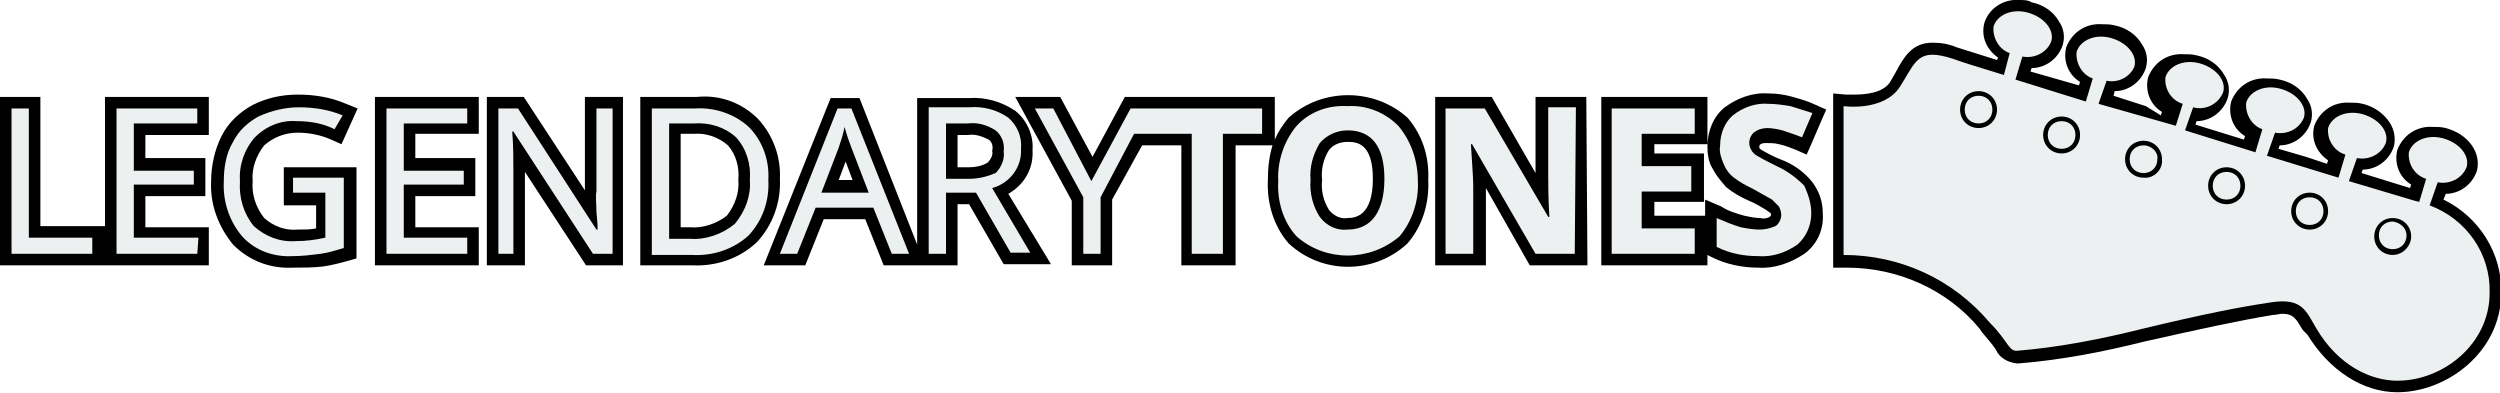
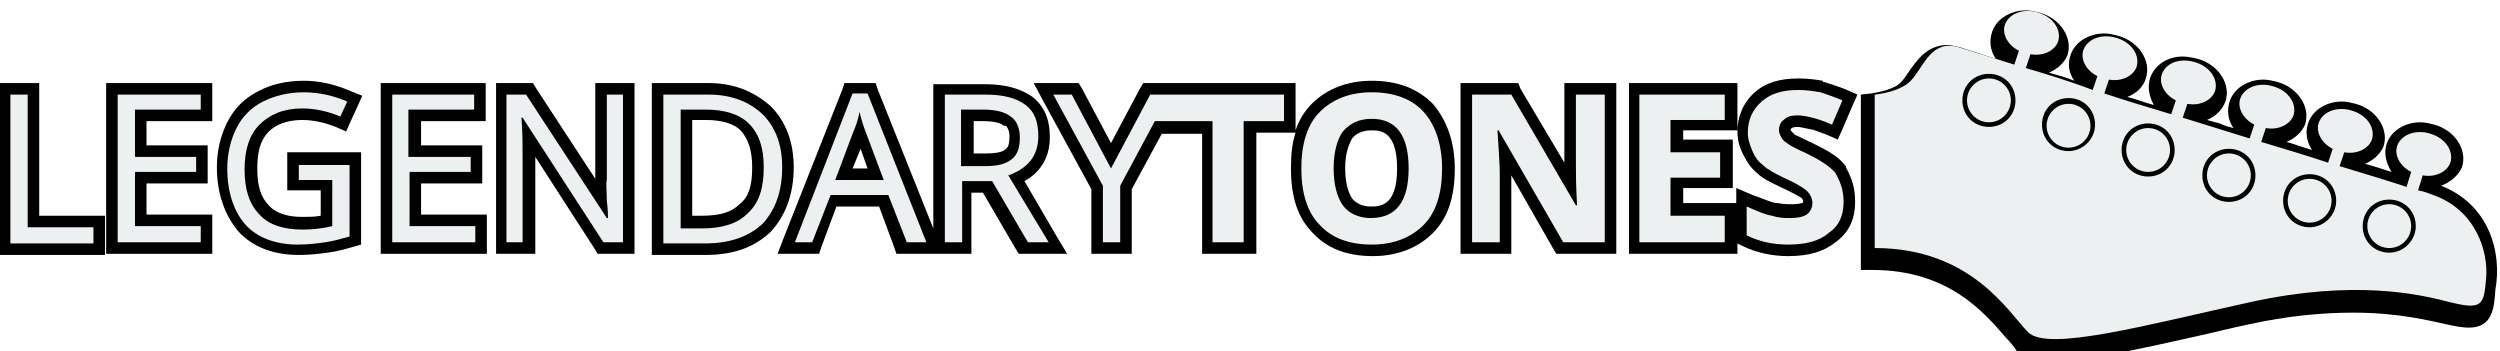
- <svg xmlns="http://www.w3.org/2000/svg" id="logo" viewBox="0 0 216.7 34">
-   <style>.st0{fill:#ECF0F1;}</style>
-   <path d="M137.5 8.4h-4.4V15l-3.8-6.6h-4.9V23h4.4v-6.7l3.8 6.7h5l-.1-14.6zM154.3 13.8c-.5-.2-1.1-.5-1.6-.8-.1-.1-.2-.1-.2-.2v-.1c0-.1 0-.1.1-.2.2-.1.3-.1.5-.1.4 0 .7 0 1.1.1.5.1 1 .3 1.5.5l.9.4.4-.9.9-2.1.4-.9-.9-.4c-.6-.3-1.3-.5-2-.7-.7-.2-1.4-.3-2.1-.3-1.4-.1-2.7.4-3.8 1.2-1 .8-1.5 2.1-1.5 3.4 0 .7.1 1.4.5 2 .3.6.7 1 1.1 1.5.6.5 1.3.9 2 1.2.5.2 1 .5 1.5.8.1.1.3.2.4.3v.1c0 .1 0 .1-.1.2-.2.1-.5.2-.8.1-.5 0-.9-.1-1.4-.2-.7-.2-1.4-.4-2-.8l-1.4-.6v1.4h-4.4v-1.2h4.3v-4.2h-4.3v-.8h4.6V8.4h-9.2V23h9.2v-.9l.4.2c1.2.6 2.6.9 4 .9 1.4.1 2.8-.4 4-1.2 1.1-.8 1.7-2.1 1.6-3.5 0-1-.3-1.9-.9-2.7-.7-.9-1.7-1.6-2.8-2zM18.1 11.7V8.4h-9v11.2H3.5V8.4H0V23h18.1v-3.3h-5.5V17h5.2v-3.3h-5.2v-2zM25.8 8.2c-1.4 0-2.7.3-3.9.9-1.1.6-2.1 1.5-2.7 2.7-.6 1.2-.9 2.6-.9 3.9-.1 2 .6 3.9 1.9 5.5 1.4 1.4 3.2 2.1 5.2 2 .9 0 1.7 0 2.6-.1.7-.1 1.5-.3 2.2-.5l.7-.2v-7.9h-6.3v3.3h2.8v2c-.5.1-1 .1-1.6.1-1.1.1-2.1-.3-2.9-1-.7-.9-1.1-2-1-3.2-.1-1.1.3-2.2 1-3.1.8-.7 1.8-1.1 2.9-1.1 1 0 2 .2 2.9.6l.9.4L31 9.4 30 9c-1.4-.6-2.8-.8-4.2-.8zM41.5 8.4h-9V23h9v-3.3H36V17h5.2v-3.3H36v-2.1h5.5V8.4zM54.1 8.4h-3.4v8.1l-5.3-8.1h-3.2V23h3.3v-8.1l5.3 8.1H54V8.4h.1zM60.4 8.4h-4.9V23H60c2.1.1 4.1-.6 5.6-2 1.4-1.5 2.1-3.5 2-5.5.1-1.9-.6-3.8-1.9-5.2-1.4-1.4-3.3-2.1-5.3-1.9zM59 11.6h1.1c1.1-.1 2.2.3 3 1 .7.8 1 1.9.9 3 .1 1.1-.3 2.2-1 3.1-.9.7-2.1 1.1-3.2 1H59v-8.1zM87.4 16.8c1.4-.8 2.2-2.2 2.1-3.8.1-1.3-.5-2.6-1.5-3.4-1.2-.8-2.6-1.2-4-1.1h-4.5v12.7l-5-12.7H72L66.2 23h3.6l1.6-4H75l1.6 4H83v-5.3h1l3 5.2h4.1l-3.7-6.1zm-14.7-1.2l.6-1.6.6 1.6h-1.2zm9.3 1.1zm3.6-2.6c-.5.3-1.1.4-1.6.4h-1v-2.8h.9c.6-.1 1.2.1 1.8.4.3.2.4.6.3 1 .1.3-.1.7-.4 1z" />
-   <path d="M122 10.2c-2.9-2.6-7.4-2.6-10.3 0-.5.6-.9 1.2-1.2 1.9V8.4h-13l-2.8 5.2-2.8-5.2H88l4.9 9V23h3.5v-5.7l2.6-4.7h3.4V23h4.7V12.6h3.2c-.3 1-.4 2-.4 3-.1 2 .5 4 1.8 5.5 2.9 2.7 7.4 2.7 10.3 0 1.3-1.5 1.9-3.5 1.8-5.5.1-2-.5-3.9-1.8-5.4zm-5.2 8.7c-.6.1-1.2-.2-1.6-.7-.5-.8-.7-1.7-.6-2.6-.1-.9.1-1.8.6-2.6.4-.5 1-.7 1.6-.7.7 0 2.2 0 2.2 3.2s-1.5 3.4-2.2 3.4z" />
-   <path class="st0" d="M136.5 22h-3.4l-5.5-9.5h-.1c.1 1.7.2 2.9.2 3.6V22h-2.4V9.4h3.4l5.5 9.4h.1c-.1-1.6-.1-2.8-.1-3.5v-6h2.4l-.1 12.7zM146.9 22h-7.2V9.4h7.2v2.2h-4.6v2.8h4.3v2.2h-4.3v3.2h4.6V22zM157 18.5c0 1-.4 2-1.2 2.7-1 .7-2.2 1.1-3.4 1-1.2 0-2.4-.2-3.6-.8v-2.5c.7.3 1.4.6 2.1.8.5.1 1.1.2 1.6.2s.9-.1 1.4-.3c.3-.2.5-.6.5-1 0-.2-.1-.5-.2-.7l-.6-.6c-.5-.3-1.1-.6-1.6-.9-.6-.3-1.2-.6-1.7-1-.4-.3-.7-.7-.9-1.2-.2-.5-.4-1-.3-1.6 0-1 .4-2 1.1-2.6.9-.7 2-1.1 3.1-1 .6 0 1.3.1 1.9.2.6.2 1.3.4 1.9.6l-.9 2.1c-.5-.2-1.1-.4-1.7-.6-.4-.1-.9-.2-1.3-.2s-.8.1-1.2.4c-.4.4-.5 1-.2 1.5.1.2.3.4.5.5.5.3 1.1.6 1.7.9.9.4 1.7 1 2.4 1.7.4.9.6 1.6.6 2.4z" />
-   <path d="M211.8 17.3l.2-.5c1.2 0 2.3-.8 2.7-2 .4-1.6-.8-3.2-2.7-3.7-.4-.1-.7-.1-1.1-.1-1.4-.1-2.6.7-3.1 2-.3 1.2.2 2.4 1.2 3l-.1.3-4.2-1.3.1-.3c1.2 0 2.3-.8 2.7-2 .2-.8 0-1.7-.6-2.4s-1.3-1.1-2.1-1.3c-.4-.1-.7-.1-1.1-.1-1.4-.1-2.6.7-3.1 2-.3 1.2.2 2.3 1.2 3l-.1.3-1.8-.6-2.4-.7.1-.3c1.2 0 2.3-.8 2.7-2 .2-.7.1-1.4-.3-2-.5-.9-1.4-1.5-2.4-1.7-.4-.1-.7-.1-1.1-.1-1.4-.1-2.6.7-3.1 2-.3 1.2.2 2.4 1.2 3l-.1.3-4.2-1.3.1-.3c1.2 0 2.3-.8 2.7-2 .2-.7.1-1.4-.3-2-.5-.9-1.4-1.5-2.4-1.7-.4-.1-.7-.1-1.1-.1-1.4-.1-2.6.7-3.1 2-.3 1.2.2 2.4 1.2 3l-.1.3-1.3-.8-2.8-.9.1-.4c1.2 0 2.3-.8 2.7-2 .2-.7.1-1.4-.3-2-.5-.9-1.4-1.5-2.4-1.7-.4-.1-.7-.1-1.1-.1-1.4-.1-2.6.7-3.1 2-.3 1.2.2 2.4 1.2 3l-.1.3-4.2-1.2.1-.3c1.2 0 2.3-.8 2.7-2 .2-.7.1-1.4-.3-2-.5-.9-1.4-1.5-2.4-1.7-.3-.2-.7-.2-1.1-.2-1.3-.1-2.6.7-3 2-.3 1.2.2 2.3 1.2 3l-.1.2-3.5-1.1c-.7-.3-1.4-.4-2.1-.4-1.8 0-2.5 1.3-3.2 2.6l-.4.7c-.6 1.1-2.3 1.2-3.2 1.2h-.7l-1.1-.1v15.1h1.2c4.4 0 8.7 1.9 11.5 5.3l.2.3c.4.5.8.9 1.2 1.5.3.7 1 1.1 1.8 1.2h.2c3.7-.3 7.3-1 10.9-1.9 4.9-1.1 8.1-1.8 11.1-2.3.3 0 .6-.1.8-.1 1 0 1.2.4 1.8 1.4l.4.4c1.9 3.1 4.8 5 7.8 5 4.3 0 9-3.5 9-8.6.1-3.4-1.9-6.6-5-8.1z" />
-   <path class="st0" d="M99.2 9.4H98l-3.4 6.3-3.3-6.3h-1.6l4.2 7.7V22h1.5v-4.9l2.9-5.5h5V22h2.7V11.6h3.4V9.4zM121.2 10.9c-1.2-1.2-2.8-1.8-4.4-1.7-1.7-.1-3.3.5-4.4 1.7-1.1 1.3-1.7 3.1-1.6 4.8-.1 1.7.4 3.5 1.6 4.8 2.5 2.2 6.3 2.2 8.9 0 1.1-1.3 1.7-3.1 1.6-4.8 0-1.8-.6-3.5-1.7-4.8zm-4.4 9c-.9.1-1.8-.3-2.4-1.1-.6-.9-.9-2.1-.8-3.2-.1-1.1.2-2.2.8-3.2.6-.7 1.5-1.1 2.4-1.1 2.1 0 3.2 1.4 3.2 4.2s-1.1 4.4-3.2 4.4zM77.3 22l-1.6-4h-5l-1.6 4h-1.5l5-12.6h1.2l5 12.6h-1.5zm-2-5.3l-1.5-3.9c-.2-.5-.4-1.1-.6-1.8-.1.6-.3 1.2-.5 1.8l-1.5 3.9h4.1zM86 16.3c1.5-.4 2.6-1.8 2.5-3.4.1-1-.3-2-1.1-2.7-1-.7-2.2-1-3.4-.9h-3.5V22H82v-5.3h2.6l3 5.2h1.7L86 16.3zm-2-.8h-2v-4.8h1.9c.8-.1 1.6.1 2.4.6.5.4.8 1.1.7 1.8.1.7-.2 1.4-.7 1.9-.7.3-1.5.5-2.3.5zM66.6 15.6c.1 1.8-.5 3.5-1.7 4.8-1.3 1.2-3.1 1.8-4.9 1.7h-3.5V9.4h3.8c1.7-.1 3.4.5 4.6 1.6 1.2 1.2 1.8 2.9 1.7 4.6zm-1.6 0c.1-1.4-.3-2.7-1.2-3.7-1-.9-2.3-1.3-3.7-1.2H58v10h1.8c1.4.1 2.8-.4 3.9-1.3.9-1.1 1.4-2.4 1.3-3.8zM40.5 22h-7V9.4h7v1.3H35v4.1h5.2V16H35v4.6h5.5V22zM53.1 22h-1.7l-6.9-10.6h-.1c.1 1.2.1 2.4.1 3.4V22h-1.3V9.4h1.7l6.8 10.5h.1c0-.2 0-.6-.1-1.5 0-.8-.1-1.4 0-1.8V9.4h1.4V22zM1 22V9.4h1.5v11.2H8V22H1zM17.1 22h-7V9.4h7v1.3h-5.5v4.1h5.2V16h-5.2v4.6h5.6l-.1 1.4zM25.5 15.4h4.3v6.1c-.7.2-1.3.4-2 .5-.8.1-1.6.2-2.4.2-1.7.1-3.3-.5-4.4-1.7-1.1-1.3-1.7-3-1.6-4.8 0-1.2.2-2.4.8-3.4.5-1 1.3-1.7 2.2-2.2 1.1-.5 2.3-.8 3.5-.8 1.3 0 2.6.2 3.8.7l-.7 1.2c-1-.5-2.1-.7-3.3-.7-1.3-.1-2.6.4-3.6 1.4-.9 1-1.4 2.4-1.3 3.8-.1 1.4.3 2.8 1.2 3.9 1 .9 2.3 1.4 3.6 1.3.9 0 1.7-.1 2.6-.3v-3.9h-2.8v-1.3h.1zM210.6 17.8l.7-2c1 .2 2.1-.3 2.5-1.3.3-1-.6-2.1-2-2.5s-2.7.2-3 1.2c-.1 1 .5 2 1.5 2.3l-.6 2-.4-.1-5.7-1.7.7-2c1 .2 2.1-.3 2.5-1.3.3-1-.6-2.1-2-2.5s-2.7.2-3 1.2c-.1 1 .5 2 1.5 2.3l-.6 2-6.2-1.9.7-2c1 .2 2.1-.3 2.5-1.3.3-1-.6-2.1-2-2.5s-2.7.2-3 1.2c-.1 1 .5 2 1.4 2.3l-.6 2-6.1-1.9.7-2c1.1.3 2.2-.3 2.6-1.3.3-1-.6-2.1-2-2.5s-2.7.2-3 1.2c-.1 1 .5 2 1.5 2.3l-.6 1.9-6.7-1.9.7-2c1 .2 2-.3 2.4-1.2.3-1-.6-2.1-2-2.5s-2.7.2-3 1.2c-.1 1 .5 2 1.4 2.3l-.6 2-6.1-1.9.6-2c1 .2 2.1-.3 2.5-1.3.3-1-.6-2.1-2-2.5s-2.7.2-3 1.2c-.1 1 .5 2 1.4 2.3l-.5 1.9c-2.3-.7-3.9-1.2-4.4-1.4-3.1-1-3.2.2-4.6 2.4s-4.9 1.7-4.9 1.7v12.9c4.9 0 9.5 2.1 12.7 5.9 1.6 1.6 1.6 2.5 2.4 2.4 3.6-.3 7.2-1 10.8-1.9 5.4-1.3 8.5-1.9 11.2-2.3s3 .8 3.9 2.3c1.9 3.2 4.7 4.5 7 4.5 4 0 8-3.2 8-7.6.1-3.4-2-6.4-5.2-7.6zm-39.1-6.7c-.9 0-1.6-.7-1.6-1.6 0-.9.7-1.6 1.6-1.6.9 0 1.6.7 1.6 1.6 0 .9-.7 1.6-1.6 1.6zm7.2 2.2c-.9 0-1.6-.7-1.6-1.6 0-.9.7-1.6 1.6-1.6.9 0 1.6.7 1.6 1.6 0 .9-.7 1.6-1.6 1.6zm7.1 2.1c-.9 0-1.6-.7-1.6-1.6 0-.9.7-1.6 1.6-1.6.9 0 1.6.7 1.6 1.6.1.9-.7 1.7-1.6 1.6zm7.2 2.3c-.9 0-1.6-.7-1.6-1.6 0-.9.7-1.6 1.6-1.6.9 0 1.6.7 1.6 1.6 0 .9-.7 1.6-1.6 1.6zm7.2 2.2c-.9 0-1.6-.7-1.6-1.6 0-.9.7-1.6 1.6-1.6.9 0 1.6.7 1.6 1.6 0 .9-.7 1.6-1.6 1.6zm7.2 2.2c-.9 0-1.6-.7-1.6-1.6s.7-1.6 1.6-1.6c.9 0 1.6.7 1.6 1.6 0 .8-.7 1.6-1.6 1.6zM171.5 8.3c-.7 0-1.2.5-1.2 1.2s.5 1.2 1.2 1.2 1.2-.5 1.2-1.2-.5-1.2-1.2-1.2zm7.2 2.2c-.7 0-1.2.5-1.2 1.2s.5 1.2 1.2 1.2 1.2-.5 1.2-1.2-.5-1.2-1.2-1.2c0 0 0-.1 0 0zm7.1 2.1c-.7 0-1.2.5-1.2 1.2s.5 1.2 1.2 1.2 1.2-.5 1.2-1.2c.1-.6-.5-1.2-1.2-1.2zm7.2 2.3c-.7 0-1.2.5-1.2 1.2s.5 1.2 1.2 1.2 1.2-.5 1.2-1.2-.5-1.2-1.2-1.2zm7.2 2.2c-.7 0-1.2.5-1.2 1.2s.5 1.2 1.2 1.2 1.2-.5 1.2-1.2-.5-1.2-1.2-1.2zm7.2 2.1c-.7 0-1.2.5-1.2 1.2s.5 1.2 1.2 1.2 1.2-.5 1.2-1.2c0-.6-.5-1.1-1.2-1.2z" />
+ <svg xmlns="http://www.w3.org/2000/svg" version="1.1" id="Layer_1" x="0px" y="0px" viewBox="0 0 216.7 30.4" style="enable-background:new 0 0 216.7 30.4;" xml:space="preserve">
+   <style type="text/css">
+ 	.st0{fill:#ECF0F1;}
+ </style>
+   <g>
+     <path d="M52.6,7.2h-1v1v7.3c0,0,0,0,0,0l-5.1-7.8l-0.3-0.5h-0.5h-1.7h-1v1V21v1h1h1.4h1v-1v-7.3c0,0,0-0.1,0-0.1l5.1,7.9l0.3,0.5   h0.5H54h1v-1V8.2v-1h-1H52.6z" />
+     <polygon points="36.5,18.6 36.5,15.9 40.8,15.9 41.8,15.9 41.8,14.9 41.8,13.6 41.8,12.6 40.8,12.6 36.5,12.6 36.5,10.5 41.1,10.5    42.1,10.5 42.1,9.5 42.1,8.2 42.1,7.2 41.1,7.2 34,7.2 33,7.2 33,8.2 33,21 33,22 34,22 41.1,22 41.2,22 42.2,22 42.2,21    42.2,19.6 42.2,18.6 41.2,18.6  " />
+     <path d="M118.9,7c-2.1,0-3.9,0.7-5.2,2c-0.6,0.6-1.1,1.4-1.4,2.3v-0.8V8.2v-1h-1H99.7h-0.6l-0.3,0.5l-2.5,4.7l-2.5-4.7l-0.3-0.5   h-0.6h-1.6h-1.7l0.8,1.5l4.2,7.7V21v1h1h1.5h1v-1v-4.6l2.6-4.8h3.5V21v1h1h2.7h1v-1v-9.5h2.5h0.9c-0.3,0.9-0.4,1.9-0.4,3.1   c0,2.5,0.6,4.3,1.9,5.6c1.2,1.3,2.9,2,5.2,2c2.1,0,3.9-0.7,5.2-2c1.3-1.3,1.9-3.1,1.9-5.6c0-2.3-0.7-4.2-1.9-5.6   C122.9,7.7,121.2,7,118.9,7z M116.6,14.6c0-1.5,0.4-2.2,0.6-2.6c0.4-0.5,1-0.7,1.7-0.7c0.7,0,2.2,0,2.2,3.3s-1.5,3.3-2.3,3.3   c-0.7,0-1.3-0.3-1.6-0.7C117,16.9,116.6,16.1,116.6,14.6z" />
+     <path d="M26.2,10.4c0.9,0,1.9,0.2,2.9,0.6l0.9,0.4l0.4-0.9L31,9.2l0.4-0.9l-1-0.4C29,7.3,27.7,7,26.3,7c-1.4,0-2.8,0.3-3.9,0.9   c-1.2,0.6-2.1,1.5-2.7,2.7c-0.6,1.2-0.9,2.5-0.9,3.9c0,2.3,0.7,4.2,1.9,5.6c1.2,1.3,3,2,5.2,2c0.9,0,1.8-0.1,2.5-0.2   c0.8-0.1,1.5-0.3,2.2-0.5l0.7-0.2v-0.8v-6.2v-1h-1h-4.4h-1v1v1.3v1h1h1.9v2.2c-0.5,0.1-1,0.1-1.6,0.1c-1,0-2.2-0.2-2.9-1l0,0l0,0   c-0.7-0.7-1-1.7-1-3.2s0.3-2.5,1-3.2C23.9,10.8,24.9,10.4,26.2,10.4z" />
+     <polygon points="3.4,18.7 3.4,8.2 3.4,7.2 2.4,7.2 0.9,7.2 -0.1,7.2 -0.1,8.2 -0.1,21 -0.1,21.1 -0.1,22.1 0.9,22.1 8.1,22.1    9.1,22.1 9.1,21.1 9.1,19.7 9.1,18.7 8.1,18.7  " />
+     <polygon points="10.2,7.2 9.2,7.2 9.2,8.2 9.2,21 9.2,22 10.2,22 17.4,22 18.4,22 18.4,21 18.4,19.6 18.4,18.6 17.4,18.6    12.7,18.6 12.7,15.9 17,15.9 18,15.9 18,14.9 18,13.6 18,12.6 17,12.6 12.7,12.6 12.7,10.5 17.4,10.5 18.4,10.5 18.4,9.5 18.4,8.2    18.4,7.2 17.4,7.2  " />
+     <path d="M66.8,9.2c-1.5-1.3-3.2-2-5.4-2h-3.9h-1v1v12.9v1h1h3.6c2.4,0,4.2-0.6,5.7-2l0,0l0,0c1.3-1.4,2-3.3,2-5.6   C68.8,12.3,68.1,10.5,66.8,9.2z M65.2,14.5c0,1.6-0.3,2.6-1.1,3.2l0,0l0,0c-0.7,0.7-1.7,1-3.3,1H60v-8.3h1.2c1.3,0,2.4,0.3,3,0.9   C64.9,12.1,65.2,13.1,65.2,14.5z" />
+     <path d="M155.2,11.2L155.2,11.2c0.1-0.1,0.2-0.2,0.6-0.2c0.2,0,0.6,0.1,1.1,0.2c0.2,0,0.7,0.2,1.5,0.5l0.9,0.4l0.4-0.9l0.9-2.1   l0.4-0.9l-0.9-0.4c-0.7-0.3-1.4-0.5-2-0.7l-0.1,0L158,7c-0.6-0.1-1.3-0.2-2.1-0.2c-1.7,0-2.9,0.4-3.8,1.2c-1,0.9-1.5,2.1-1.5,3.4   c0,0.8,0.2,1.4,0.5,2c0.3,0.6,0.7,1.2,1.2,1.6c0.5,0.5,1.2,0.8,2,1.2c0.7,0.3,1.2,0.6,1.6,0.8c0.2,0.1,0.3,0.2,0.3,0.2   c0.1,0.2,0.1,0.2,0.1,0.2c0,0.1,0,0.2-0.1,0.2c0,0-0.3,0.1-0.8,0.1c-0.5,0-0.8,0-1.3-0.1l-0.1,0l-0.1,0c-0.5-0.1-1.1-0.4-2-0.7   l-1.4-0.6v1.3h-0.9h-3.7v-1.3h3.3h1v-1v-2.2v-1h-1h-3.3v-0.8h3.7h1v-1V8.2v-1h-1h-7.4h-1v1V21v1h1h7.4h1v-0.9l0.4,0.2   c1.2,0.6,2.6,0.9,4,0.9c1.8,0,3.1-0.4,4.1-1.2c1.1-0.8,1.7-1.9,1.7-3.5c0-1.1-0.2-1.9-0.8-3l0-0.1l-0.1-0.1   c-0.6-0.8-1.6-1.3-2.8-1.9c-1.1-0.5-1.4-0.7-1.5-0.7l-0.1-0.1l-0.1-0.1c0,0,0,0-0.1-0.1C155.3,11.4,155.2,11.3,155.2,11.2   C155.2,11.3,155.2,11.2,155.2,11.2L155.2,11.2z" />
+     <polygon points="136.6,7.2 135.6,7.2 135.6,8.2 135.6,14.1 131.8,7.7 131.6,7.2 131,7.2 127.6,7.2 126.6,7.2 126.6,8.2 126.6,21    126.6,22 127.6,22 130,22 131,22 131,21 131,15.2 134.6,21.5 134.9,22 135.5,22 139,22 139.1,22 140.1,22 140.1,21 140.1,8.2    140.1,7.2 139.1,7.2  " />
+     <path d="M88.8,15.7c1.8-1,2.2-2.6,2.2-3.8c0-1.6-0.5-2.7-1.5-3.5c-1-0.7-2.3-1.1-4.1-1.1h-3.5h-1v1v11.5l-4.8-12l-0.2-0.6h-0.7   h-1.3h-0.7L73,7.8l-5.1,12.9L67.4,22h1.5h1.5H71l0.2-0.6l1.3-3.5h3.7l1.3,3.5l0.2,0.6h0.7h1.7h0.6h0.9h0.1h1.5h1v-1v-4.3h1l2.8,4.8   l0.3,0.5h0.6h1.8h1.8l-0.9-1.5L88.8,15.7z M84.3,10.5h0.9c1.1,0,1.6,0.2,1.8,0.4l0.1,0l0.1,0c0.1,0.1,0.3,0.4,0.3,0.9   c0,0.9-0.2,1-0.3,1.1c-0.2,0.2-0.6,0.4-1.7,0.4h-1.1V10.5z M75.2,14.6h-1.3l0.7-1.7L75.2,14.6z" />
+     <path d="M211.6,16.1c0.8-0.3,1.5-0.9,1.8-1.6l0,0l0,0c0.5-1.5-0.6-3.2-2.4-3.7c-0.4-0.1-0.8-0.2-1.2-0.2c-1.3,0-2.5,0.7-2.9,1.8   c-0.3,0.8-0.1,1.7,0.4,2.5c-0.7-0.2-1.5-0.5-2.3-0.7c0.7-0.3,1.3-0.8,1.6-1.5l0,0l0,0c0.5-1.5-0.6-3.2-2.4-3.7   c-0.4-0.1-0.8-0.2-1.2-0.2c-1.3,0-2.5,0.7-2.9,1.8c-0.3,0.8-0.2,1.6,0.3,2.4c-0.7-0.2-1.5-0.5-2.2-0.7c0.7-0.3,1.3-0.8,1.6-1.5l0,0   l0,0c0.5-1.5-0.6-3.2-2.4-3.7c-0.4-0.1-0.8-0.2-1.2-0.2c-1.3,0-2.5,0.7-2.9,1.8c-0.3,0.8-0.2,1.7,0.3,2.4c-0.4-0.1-0.8-0.2-1.2-0.4   c-0.4-0.1-0.7-0.2-1.1-0.3c0.7-0.3,1.3-0.8,1.6-1.6l0,0l0,0c0.5-1.5-0.6-3.2-2.4-3.7c-0.4-0.1-0.9-0.2-1.3-0.2   c-1.3,0-2.4,0.7-2.8,1.8c-0.3,0.8-0.1,1.7,0.3,2.4c-0.8-0.2-1.5-0.5-2.3-0.7c0.8-0.3,1.4-0.9,1.6-1.6l0,0l0,0   c0.5-1.5-0.6-3.2-2.4-3.7c-0.4-0.1-0.8-0.2-1.2-0.2c-1.3,0-2.5,0.7-2.9,1.8c-0.3,0.8-0.2,1.6,0.3,2.3c-0.7-0.3-1.5-0.5-2.2-0.7   c0.7-0.3,1.3-0.8,1.6-1.5l0,0l0,0c0.5-1.5-0.6-3.2-2.4-3.7c-0.4-0.1-0.8-0.2-1.2-0.2c-1.3,0-2.5,0.7-2.9,1.8   c-0.3,0.8-0.2,1.7,0.3,2.4c-1.9-0.6-3.1-1-3.1-1c-0.4-0.1-0.8-0.2-1.1-0.2c-1.8,0-2.7,1.4-3.4,2.4c-0.2,0.3-0.4,0.6-0.6,0.8l0,0   l0,0c-0.5,0.6-1.9,0.9-2.6,1l-0.9,0.1l0,0.9v13.3v1h1c6.6,0,9.7,3.7,11.6,5.9c0.4,0.4,0.7,0.8,0.9,1.1c0.6,0.6,1.6,0.9,3.1,0.9   c2.8,0,7.4-1,12.7-2.2c1.4-0.3,2.9-0.7,4.4-1c3.2-0.7,6.2-1,9-1c3.9,0,6.6,0.7,8,1c0.9,0.2,1.5,0.3,2,0.3c2.1,0,2.2-1.8,2.3-3.3   C216.9,21.8,215.7,17.7,211.6,16.1z M200.2,16.1c0.7,0,1.3,0.5,1.3,1.3c0,0.8-0.7,1.3-1.3,1.3c-0.7,0-1.3-0.5-1.3-1.3   S199.4,16.1,200.2,16.1z M207.1,18.3c0.7,0,1.3,0.5,1.3,1.3c0,0.6-0.5,1.3-1.3,1.3c-0.7,0-1.3-0.5-1.3-1.3   C205.8,18.9,206.3,18.3,207.1,18.3z M193.2,13.9c0.7,0,1.3,0.5,1.3,1.3s-0.5,1.3-1.3,1.3s-1.3-0.5-1.3-1.3S192.4,13.9,193.2,13.9z    M179.3,9.5c0.7,0,1.3,0.5,1.3,1.3c0,0.8-0.7,1.3-1.3,1.3c-0.7,0-1.3-0.5-1.3-1.3S178.6,9.5,179.3,9.5z M186.2,11.7   c0.7,0,1.3,0.5,1.3,1.3c0,0.7-0.5,1.3-1.3,1.3c-0.7,0-1.3-0.5-1.3-1.3C184.9,12.3,185.5,11.7,186.2,11.7z M173.7,8.7   c0,0.7-0.5,1.3-1.3,1.3s-1.3-0.5-1.3-1.3s0.5-1.3,1.3-1.3S173.7,8,173.7,8.7z" />
+   </g>
+   <g>
+     <g>
+       <path class="st0" d="M52.6,15.6c-0.1,0.3,0,0.9,0,1.8c0.1,0.8,0.1,1.3,0.1,1.5h-0.1l-7-10.7h-1.7V21h1.4v-7.3c0-1.1,0-2.2-0.1-3.5    h0.1l7,10.8H54V8.2h-1.4V15.6z" />
+     </g>
+     <g>
+       <polygon class="st0" points="35.5,14.9 40.8,14.9 40.8,13.6 35.4,13.6 35.4,9.5 41.1,9.5 41.1,8.2 34,8.2 34,21 41.1,21 41.2,21     41.2,19.6 35.5,19.6   " />
+     </g>
+     <g>
+       <path class="st0" d="M118.9,8c-1.9,0-3.4,0.6-4.5,1.7c-1.1,1.1-1.6,2.8-1.6,4.9s0.5,3.8,1.6,4.9c1,1.1,2.5,1.7,4.5,1.7    c1.9,0,3.4-0.6,4.5-1.7c1.1-1.1,1.6-2.8,1.6-4.9s-0.6-3.8-1.6-4.9C122.4,8.6,120.9,8,118.9,8z M118.8,18.9c-1,0-1.9-0.4-2.4-1.1    c-0.5-0.7-0.8-1.8-0.8-3.2s0.3-2.5,0.8-3.2c0.6-0.7,1.4-1.1,2.5-1.1c2.1,0,3.2,1.4,3.2,4.3S121,18.9,118.8,18.9z" />
+     </g>
+     <g>
+       <path class="st0" d="M25.9,15.6h2.9v4c-0.8,0.2-1.7,0.3-2.6,0.3c-1.6,0-2.9-0.4-3.7-1.3c-0.9-0.9-1.3-2.2-1.3-3.9    c0-1.7,0.4-3,1.3-3.9c0.9-0.9,2.1-1.4,3.7-1.4c1,0,2.1,0.2,3.3,0.7l0.6-1.3C28.9,8.3,27.7,8,26.3,8c-1.3,0-2.5,0.3-3.5,0.8    s-1.8,1.3-2.3,2.3c-0.5,1-0.8,2.2-0.8,3.5c0,2.1,0.6,3.8,1.6,4.9c1,1.1,2.6,1.7,4.5,1.7c0.9,0,1.7-0.1,2.4-0.2    c0.7-0.1,1.4-0.3,2.1-0.5v-6.2h-4.4V15.6z" />
+     </g>
+     <g>
+       <polygon class="st0" points="2.4,8.2 0.9,8.2 0.9,21 0.9,21.1 8.1,21.1 8.1,19.7 2.4,19.7   " />
+     </g>
+     <g>
+       <polygon class="st0" points="10.2,21 17.4,21 17.4,19.6 11.7,19.6 11.7,14.9 17,14.9 17,13.6 11.7,13.6 11.7,9.5 17.4,9.5     17.4,8.2 10.2,8.2   " />
+     </g>
+     <g>
+       <path class="st0" d="M61.4,8.2h-3.9v12.9h3.6c2.2,0,3.8-0.6,5-1.7c1.1-1.2,1.7-2.8,1.7-4.9c0-2-0.6-3.5-1.7-4.6    C64.9,8.8,63.4,8.2,61.4,8.2z M64.8,18.5c-0.9,0.9-2.2,1.3-4,1.3H59V9.5h2.2c1.6,0,2.9,0.4,3.7,1.2c0.9,0.9,1.3,2.1,1.3,3.8    C66.2,16.3,65.8,17.6,64.8,18.5z" />
+     </g>
+     <g>
+       <polygon class="st0" points="96.3,14.6 92.9,8.2 91.3,8.2 95.6,16.1 95.6,21 97.1,21 97.1,16.1 100.1,10.5 105.1,10.5 105.1,21     107.8,21 107.8,10.5 111.3,10.5 111.3,8.2 99.7,8.2   " />
+     </g>
+     <g>
+       <path class="st0" d="M159.8,17.5c0-0.9-0.2-1.6-0.7-2.5c-0.5-0.6-1.3-1.1-2.5-1.7c-0.9-0.4-1.5-0.7-1.7-0.9    c-0.2-0.1-0.4-0.3-0.5-0.5c-0.1-0.2-0.2-0.4-0.2-0.6c0-0.3,0.1-0.7,0.4-0.9c0.3-0.3,0.7-0.4,1.2-0.4c0.4,0,0.9,0.1,1.3,0.2    c0.4,0.1,1,0.3,1.7,0.6l0.9-2.1c-0.7-0.3-1.3-0.5-1.9-0.7c-0.6-0.1-1.2-0.2-1.9-0.2c-1.4,0-2.4,0.3-3.2,1    c-0.8,0.7-1.2,1.6-1.2,2.7c0,0.6,0.2,1.1,0.4,1.6c0.2,0.5,0.5,0.9,0.9,1.2c0.4,0.4,1,0.7,1.8,1.1c0.9,0.4,1.4,0.7,1.7,0.9    c0.3,0.2,0.5,0.4,0.6,0.6c0.1,0.2,0.2,0.4,0.2,0.7c0,0.4-0.2,0.8-0.5,1c-0.3,0.2-0.8,0.3-1.4,0.3c-0.5,0-1,0-1.6-0.2    c-0.6-0.1-1.3-0.4-2.2-0.8v2.5c1,0.5,2.2,0.8,3.6,0.8c1.5,0,2.7-0.3,3.5-1C159.4,19.6,159.8,18.7,159.8,17.5L159.8,17.5z" />
+     </g>
+     <g>
+       <path class="st0" d="M136.6,14.3c0,0.7,0,1.8,0.1,3.5h-0.1L131,8.2h-3.4V21h2.4v-6c0-0.8-0.1-2-0.2-3.7h0.1l5.6,9.7h3.5h0.1V8.2    h-2.5V14.3z" />
+     </g>
+     <g>
+       <path class="st0" d="M90,11.8c0-1.2-0.3-2.1-1.1-2.7c-0.8-0.6-1.9-0.9-3.5-0.9h-3.5V21h1.5v-5.3H86l3.1,5.3h1.8l-3.5-5.8    C89.1,14.6,90,13.5,90,11.8z M85.4,14.4h-2h-0.1V9.5h1.9c1.1,0,1.9,0.2,2.4,0.6c0.5,0.3,0.8,1,0.8,1.8c0,0.9-0.2,1.5-0.7,1.9    C87.2,14.2,86.5,14.4,85.4,14.4z" />
+     </g>
+     <g>
+       <polygon class="st0" points="142.1,21 149.5,21 149.5,18.7 144.8,18.7 144.8,15.4 149.1,15.4 149.1,13.2 144.8,13.2 144.8,10.4     149.5,10.4 149.5,8.2 142.1,8.2   " />
+     </g>
+     <g>
+       <path class="st0" d="M73.9,8.1L68.9,21h1.5l1.6-4.1H77l1.6,4.1h1.7L75.2,8.1H73.9z M72.4,15.6l1.5-4c0.3-0.7,0.5-1.3,0.6-1.9    c0.2,0.8,0.4,1.4,0.6,1.9l1.5,4H72.4z" />
+     </g>
+     <g>
+       <circle class="st0" cx="179.3" cy="10.9" r="1.9" />
+     </g>
+     <g>
+       <circle class="st0" cx="200.2" cy="17.4" r="1.9" />
+     </g>
+     <g>
+       <circle class="st0" cx="193.2" cy="15.2" r="1.9" />
+     </g>
+     <g>
+       <circle class="st0" cx="172.4" cy="8.7" r="1.9" />
+     </g>
+     <g>
+       <circle class="st0" cx="186.2" cy="13" r="1.9" />
+     </g>
+     <g>
+       <path class="st0" d="M210.9,16.9c-0.3-0.1-0.7-0.3-1.3-0.4l0.4-1.3c1.1,0.2,2.1-0.3,2.4-1.1c0.3-1-0.4-2.1-1.7-2.5    c-1.2-0.4-2.5,0-2.9,1c-0.3,0.8,0.2,1.8,1.2,2.3l-0.4,1.3c-1.5-0.5-3.5-1.1-5.8-1.8l0.4-1.2c1.1,0.2,2.1-0.3,2.4-1.1    c0.3-1-0.4-2.1-1.7-2.5c-1.2-0.4-2.5,0-2.9,1c-0.3,0.8,0.2,1.8,1.2,2.3l-0.4,1.2c-1.8-0.6-3.8-1.2-5.8-1.8l0.4-1.2    c1.1,0.2,2.1-0.3,2.4-1.1c0.3-1-0.4-2.1-1.7-2.5c-1.2-0.4-2.5,0-2.9,1c-0.3,0.8,0.2,1.8,1.2,2.3l-0.4,1.2    c-1.9-0.6-3.9-1.2-5.8-1.8l0.4-1.2c1.1,0.2,2.1-0.3,2.4-1.1c0.3-1-0.4-2.1-1.7-2.5c-1.3-0.4-2.5,0-2.9,1c-0.3,0.8,0.2,1.8,1.2,2.3    l-0.4,1.2c-2-0.6-4-1.2-5.8-1.8l0.4-1.2c1.1,0.2,2.1-0.3,2.4-1.1c0.3-1-0.4-2.1-1.7-2.5c-1.2-0.4-2.5,0-2.9,1    c-0.3,0.8,0.2,1.8,1.2,2.3l-0.4,1.2c-2.1-0.8-4.1-1.4-5.8-1.9l0.4-1.2c1.1,0.2,2.1-0.3,2.4-1.1c0.3-1-0.4-2.1-1.7-2.5    c-1.2-0.4-2.5,0-2.9,1c-0.3,0.8,0.2,1.8,1.2,2.3l-0.4,1.2c-2.9-0.9-4.8-1.5-4.8-1.5c-2.3-0.7-3,1.5-4,2.7    c-0.9,1.2-3.3,1.4-3.3,1.4v13.3c8.4,0,11.6,5.6,13.3,7.3c1.7,1.7,10.1-0.6,19.2-2.6s14.7-0.7,17.4,0c2.8,0.7,2.9,0.2,3.1-2.1    S214.6,18.2,210.9,16.9L210.9,16.9z M172.4,11c-1.3,0-2.3-1-2.3-2.3s1-2.3,2.3-2.3s2.3,1,2.3,2.3S173.7,11,172.4,11z M179.3,13.1    c-1.3,0-2.3-1-2.3-2.3s1-2.3,2.3-2.3c1.3,0,2.3,1,2.3,2.3S180.5,13.1,179.3,13.1z M186.2,15.3c-1.3,0-2.3-1-2.3-2.3s1-2.3,2.3-2.3    s2.3,1,2.3,2.3S187.5,15.3,186.2,15.3z M193.2,17.5c-1.3,0-2.3-1-2.3-2.3c0-1.3,1-2.3,2.3-2.3c1.3,0,2.3,1,2.3,2.3    C195.5,16.5,194.5,17.5,193.2,17.5z M200.2,19.7c-1.3,0-2.3-1-2.3-2.3c0-1.3,1-2.3,2.3-2.3s2.3,1,2.3,2.3    C202.5,18.7,201.4,19.7,200.2,19.7z M207.1,21.9c-1.3,0-2.3-1-2.3-2.3c0-1.3,1-2.3,2.3-2.3s2.3,1,2.3,2.3    C209.4,20.8,208.4,21.9,207.1,21.9z" />
+     </g>
+     <g>
+       <circle class="st0" cx="207.1" cy="19.6" r="1.9" />
+     </g>
+   </g>
</svg>
